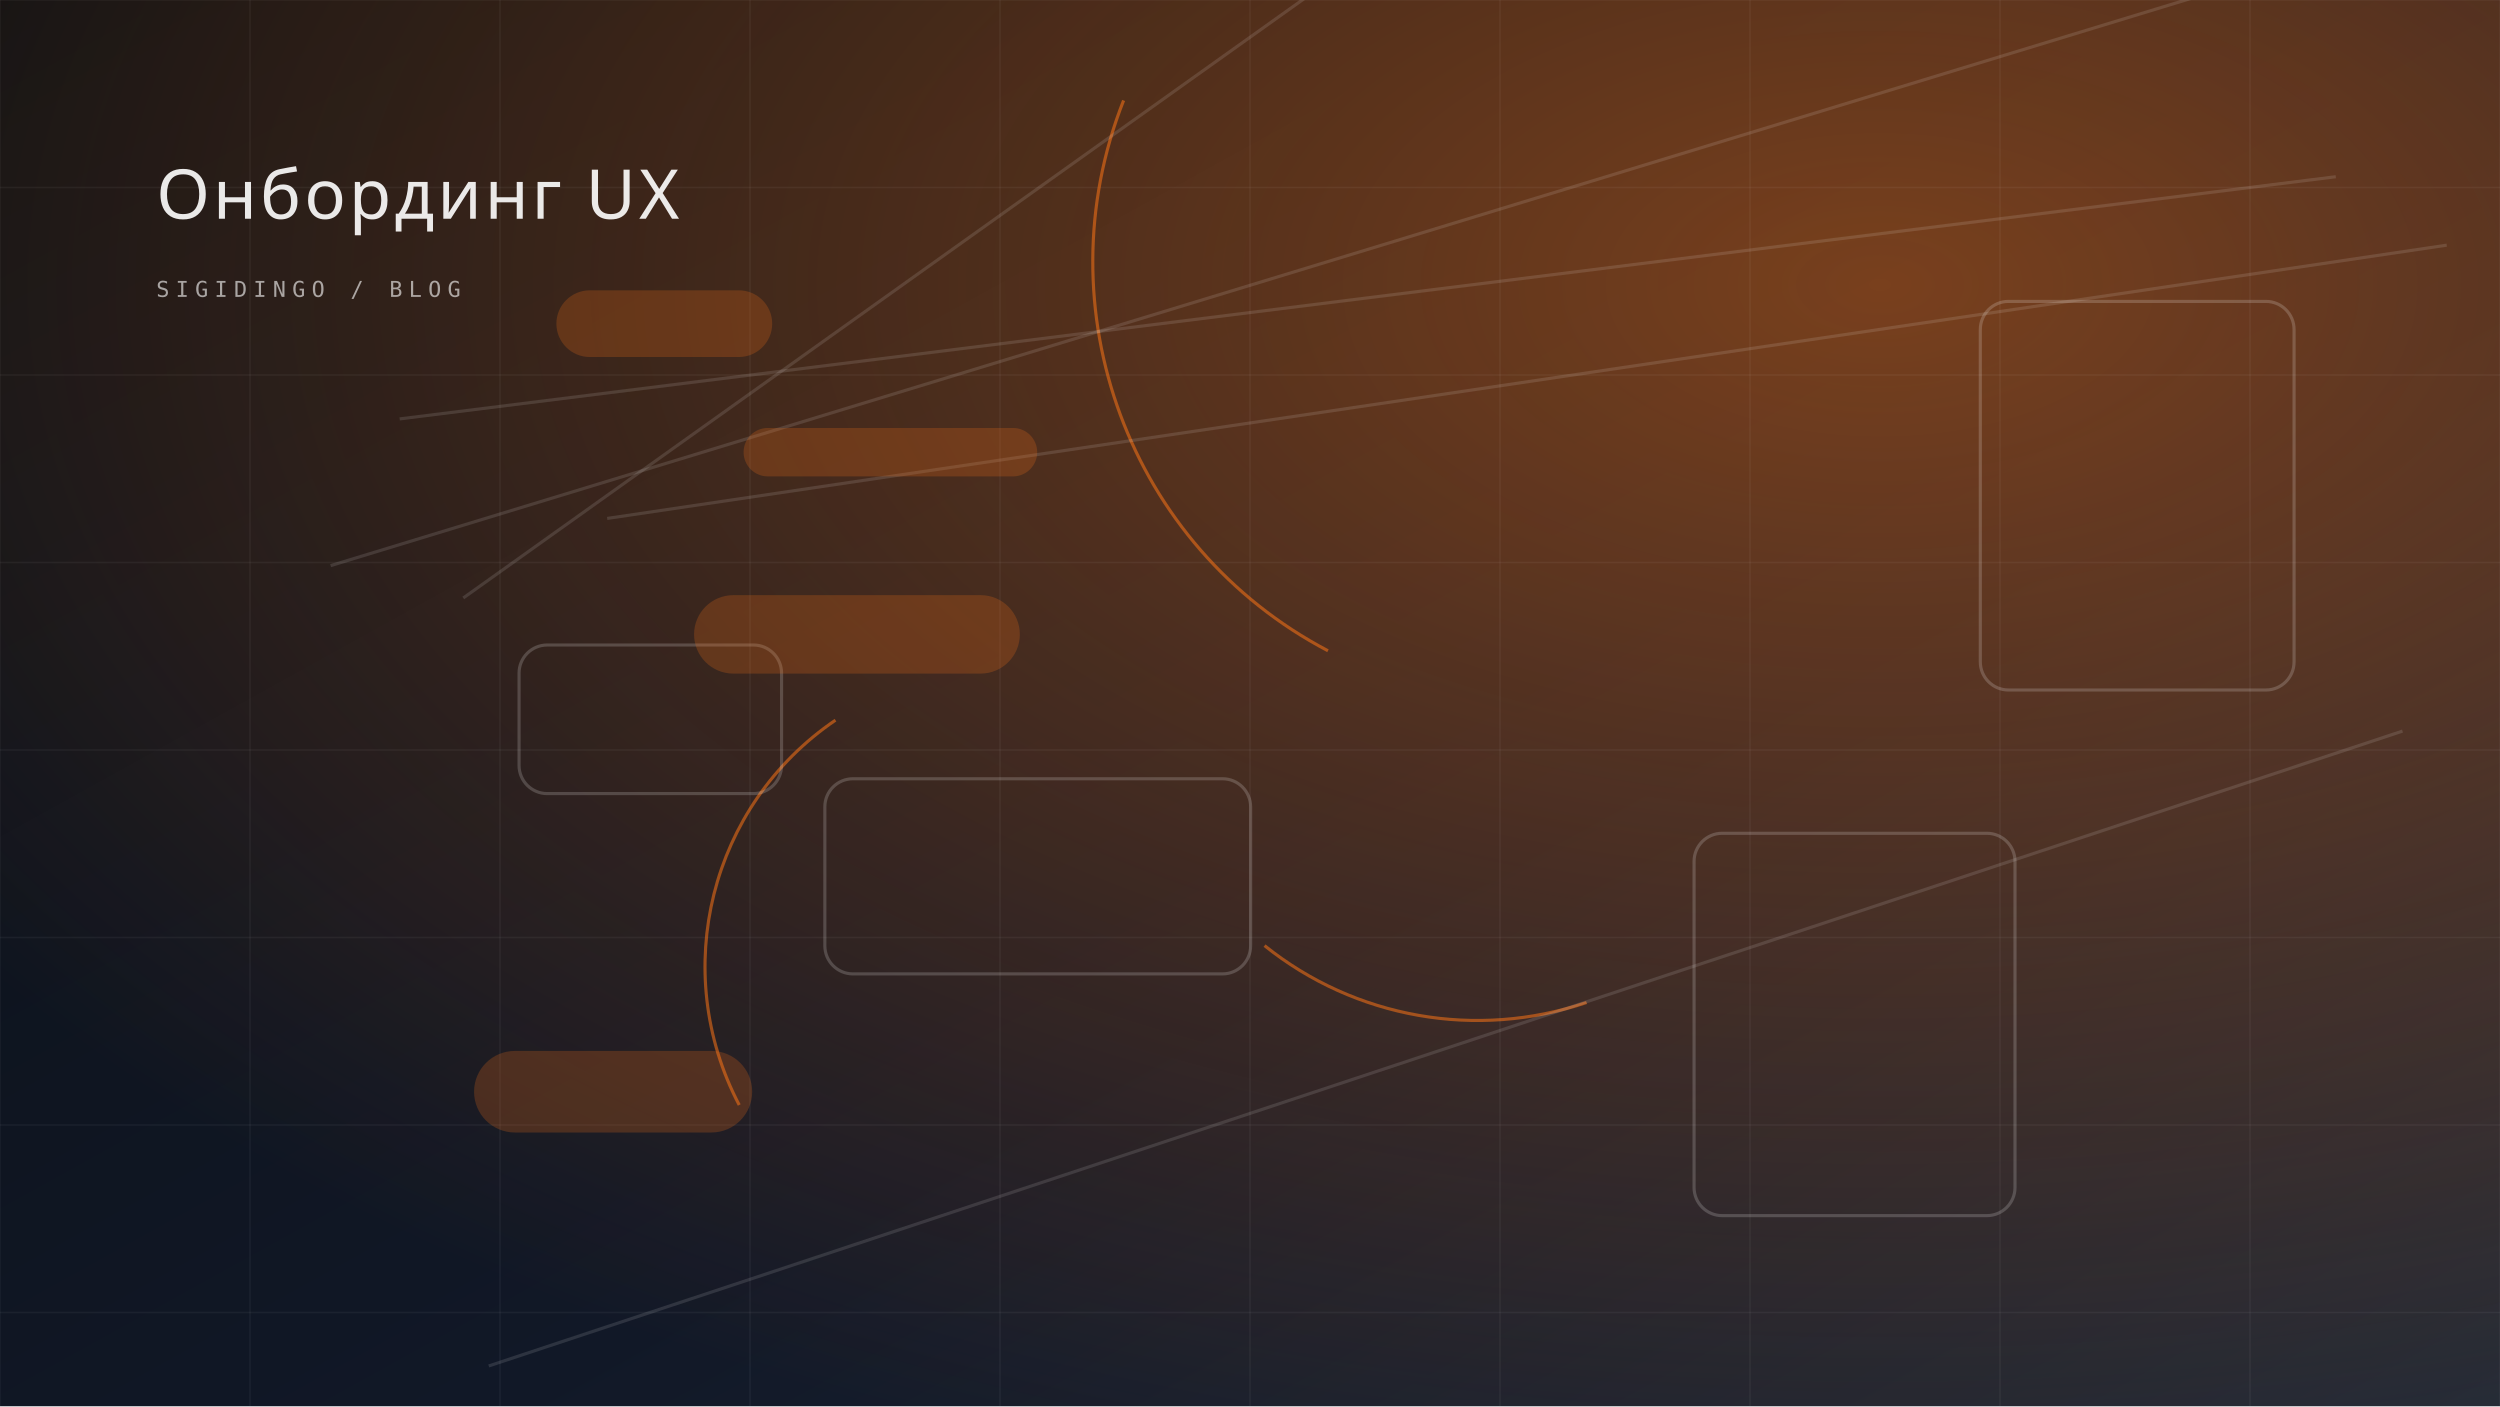
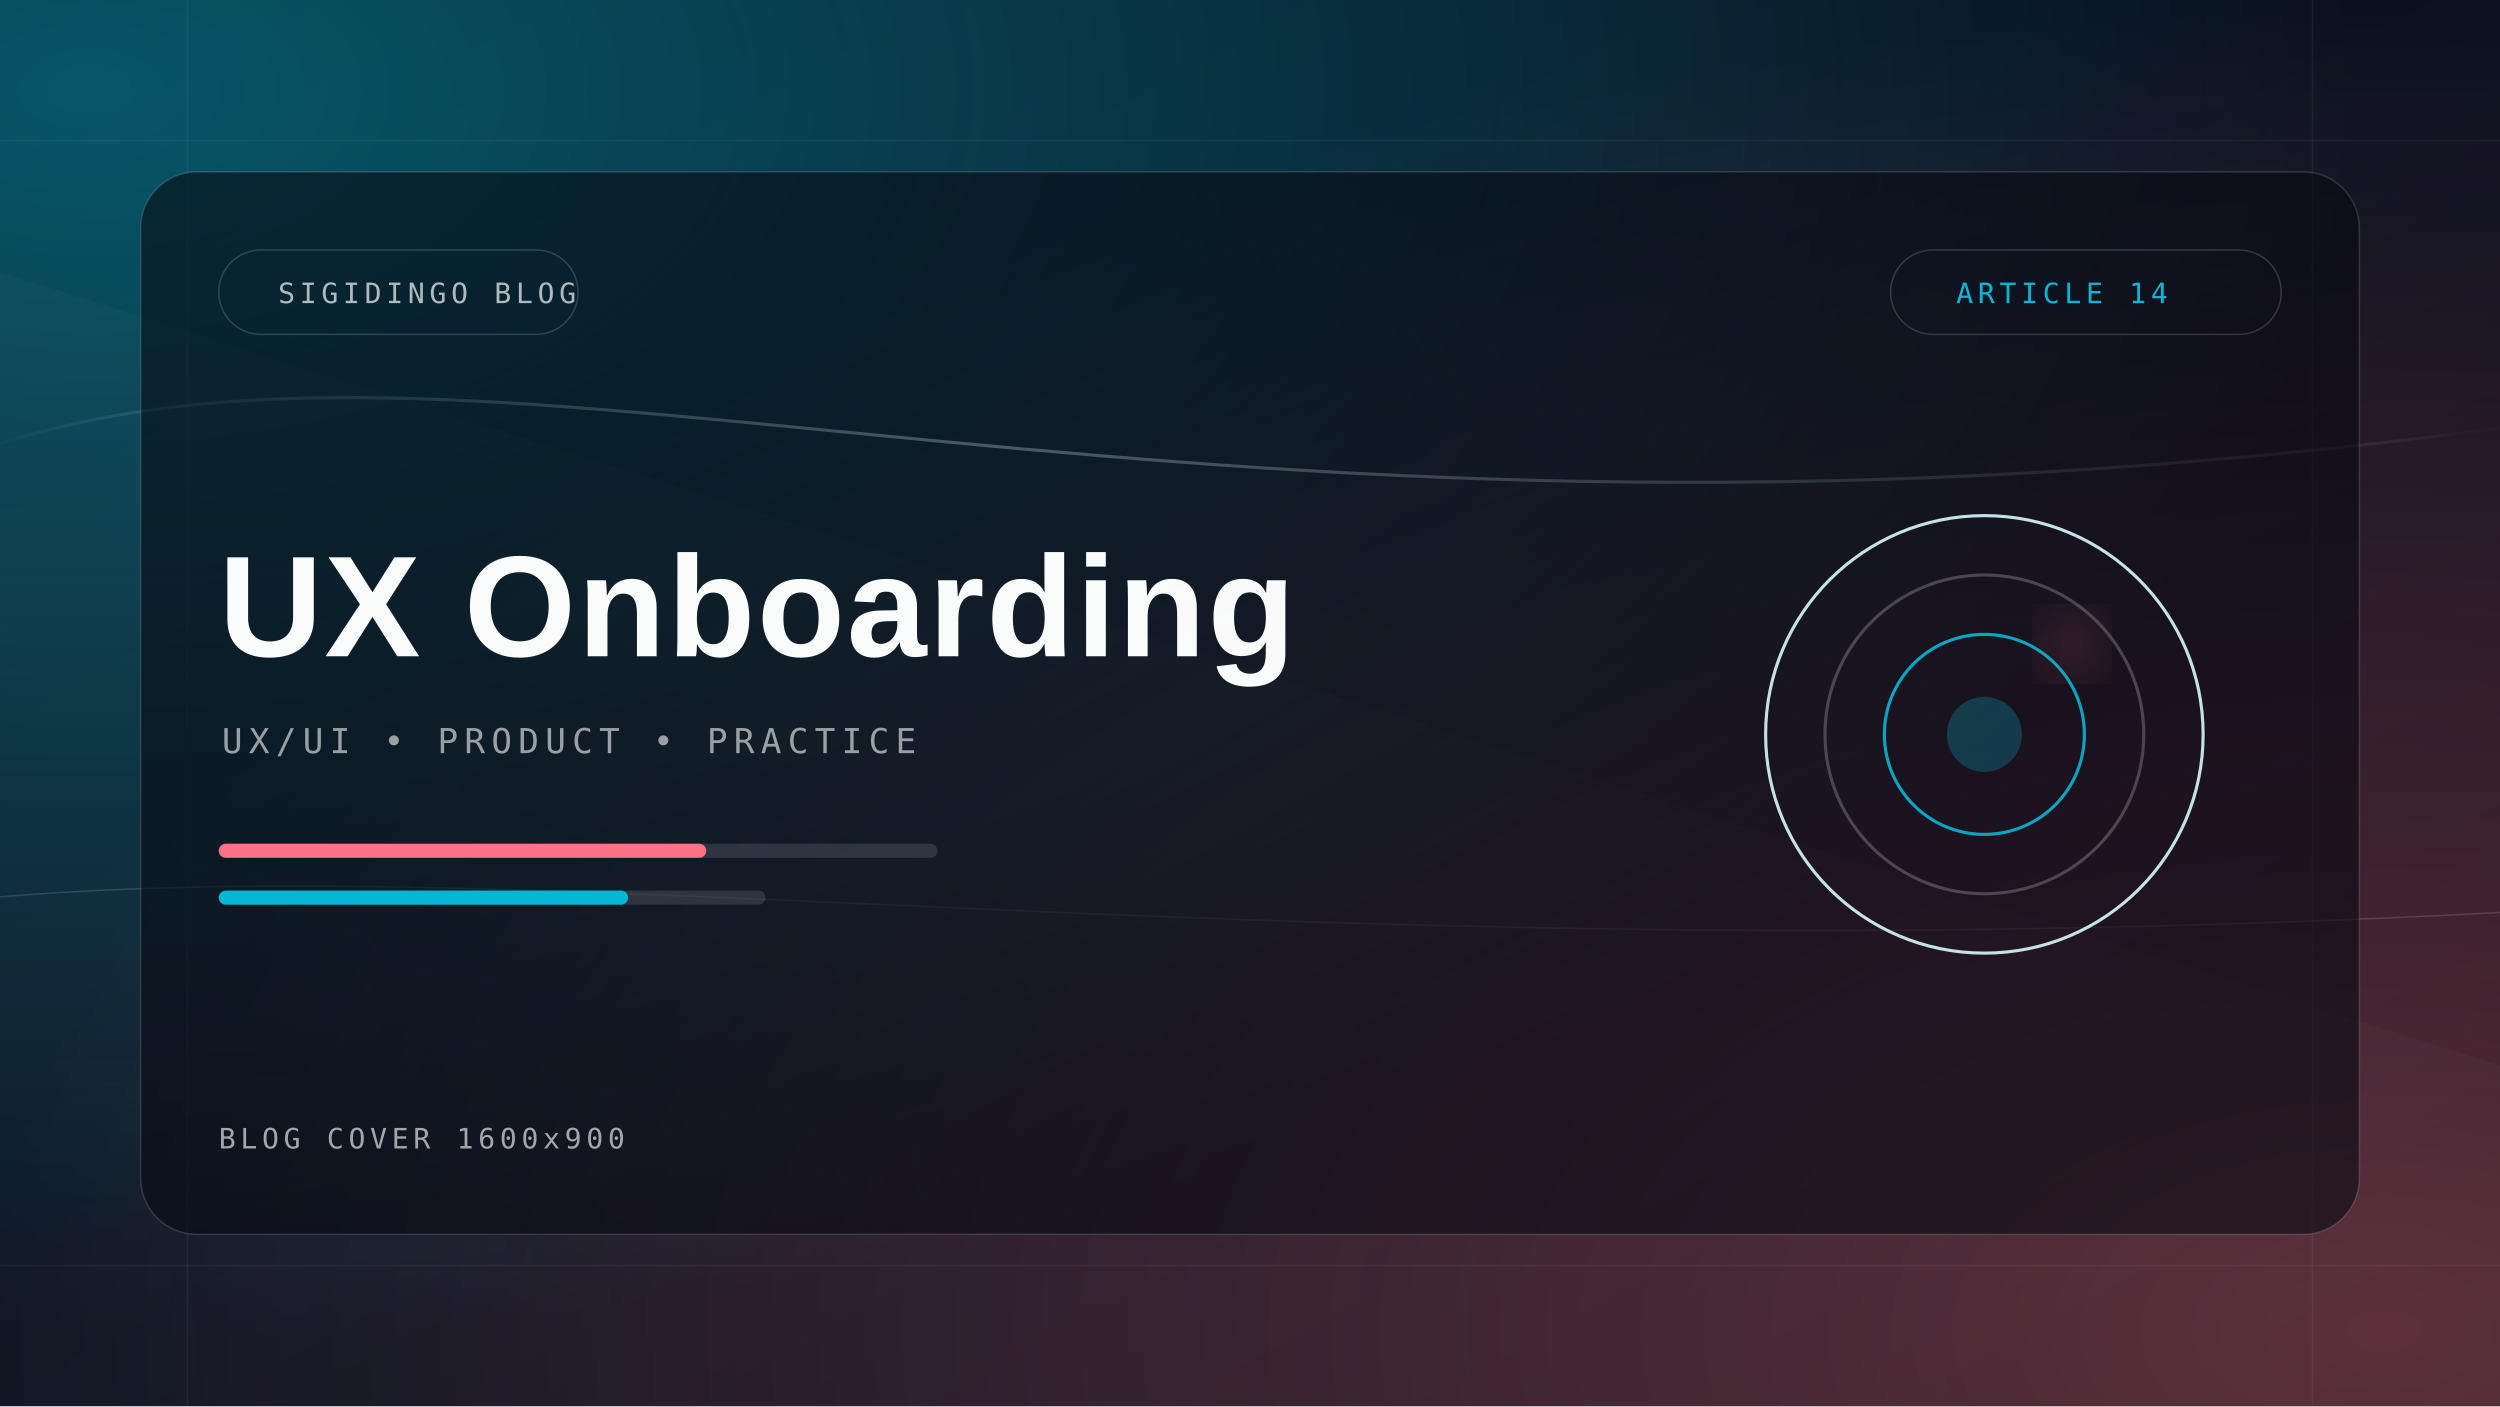
<svg xmlns="http://www.w3.org/2000/svg" width="1600" height="900" viewBox="0 0 1600 900">
  <defs>
-     <linearGradient id="bg-ux-onboarding" x1="0" y1="0" x2="1" y2="1">
-       <stop offset="0%" stop-color="#0a0f14" />
-       <stop offset="60%" stop-color="#111827" />
-       <stop offset="100%" stop-color="#1f2937" />
+     <linearGradient id="bg-14" x1="0" y1="0" x2="1" y2="1">
+       <stop offset="0%" stop-color="#070A12" />
+       <stop offset="52%" stop-color="#0B1120" />
+       <stop offset="100%" stop-color="#05070D" />
    </linearGradient>
-     <radialGradient id="glow-ux-onboarding" cx="0.75" cy="0.2" r="0.9">
-       <stop offset="0%" stop-color="#f97316" stop-opacity="0.45" />
-       <stop offset="100%" stop-color="#f97316" stop-opacity="0" />
+     <radialGradient id="haloA-14" cx="0.04" cy="0.06" r="0.9">
+       <stop offset="0%" stop-color="#06B6D4" stop-opacity="0.44" />
+       <stop offset="100%" stop-color="#06B6D4" stop-opacity="0" />
    </radialGradient>
+     <radialGradient id="haloB-14" cx="0.95" cy="0.95" r="0.95">
+       <stop offset="0%" stop-color="#FB7185" stop-opacity="0.34" />
+       <stop offset="100%" stop-color="#FB7185" stop-opacity="0" />
+     </radialGradient>
+     <linearGradient id="beam-14" x1="0" y1="0" x2="1" y2="0">
+       <stop offset="0%" stop-color="#D8F8FF" stop-opacity="0" />
+       <stop offset="40%" stop-color="#D8F8FF" stop-opacity="0.95" />
+       <stop offset="100%" stop-color="#D8F8FF" stop-opacity="0" />
+     </linearGradient>
+     <filter id="soft-14" x="-20%" y="-20%" width="140%" height="140%">
+       <feGaussianBlur stdDeviation="24" />
+     </filter>
  </defs>
-   <rect width="1600" height="900" fill="url(#bg-ux-onboarding)" />
-   <rect width="1600" height="900" fill="url(#glow-ux-onboarding)" />
+   <rect width="1600" height="900" fill="url(#bg-14)" />
+   <rect width="1600" height="900" fill="url(#haloA-14)" />
+   <rect width="1600" height="900" fill="url(#haloB-14)" />
  <g stroke="rgba(255,255,255,0.05)" stroke-width="1">
-     <line x1="0" y1="0" x2="0" y2="900" />
-     <line x1="160" y1="0" x2="160" y2="900" />
-     <line x1="320" y1="0" x2="320" y2="900" />
-     <line x1="480" y1="0" x2="480" y2="900" />
-     <line x1="640" y1="0" x2="640" y2="900" />
-     <line x1="800" y1="0" x2="800" y2="900" />
-     <line x1="960" y1="0" x2="960" y2="900" />
-     <line x1="1120" y1="0" x2="1120" y2="900" />
-     <line x1="1280" y1="0" x2="1280" y2="900" />
-     <line x1="1440" y1="0" x2="1440" y2="900" />
-     <line x1="1600" y1="0" x2="1600" y2="900" />
-     <line x1="0" y1="0" x2="1600" y2="0" />
-     <line x1="0" y1="120" x2="1600" y2="120" />
-     <line x1="0" y1="240" x2="1600" y2="240" />
-     <line x1="0" y1="360" x2="1600" y2="360" />
-     <line x1="0" y1="480" x2="1600" y2="480" />
-     <line x1="0" y1="600" x2="1600" y2="600" />
-     <line x1="0" y1="720" x2="1600" y2="720" />
-     <line x1="0" y1="840" x2="1600" y2="840" />
+     <line x1="0" y1="90" x2="1600" y2="90" />
+     <line x1="0" y1="810" x2="1600" y2="810" />
+     <line x1="120" y1="0" x2="120" y2="900" />
+     <line x1="1480" y1="0" x2="1480" y2="900" />
  </g>
-   <g fill="none" stroke="#f97316" stroke-width="2" opacity="0.55">
-     <path d="M 849.9 416.5 A 281.1 281.1 0 0 1 719.1 64.3" />
-     <path d="M 1015.4 641.6 A 217.7 217.7 0 0 1 809.3 605.2" />
-     <path d="M 473.1 707.2 A 190.6 190.6 0 0 1 534.7 460.9" />
+   <g opacity="0.8">
+     <path d="M0 174 L1600 682 L1600 900 L0 900 Z" fill="rgba(255,255,255,0.03)" />
+     <path d="M0 284 C320 182, 760 386, 1600 274" stroke="url(#beam-14)" stroke-width="2" fill="none" />
+     <path d="M0 574 C360 544, 840 624, 1600 584" stroke="rgba(255,255,255,0.17)" stroke-width="1" fill="none" />
  </g>
-   <g stroke="rgba(255,255,255,0.12)" stroke-width="2">
-     <line x1="312.8" y1="874.2" x2="1537.6" y2="467.9" />
-     <line x1="388.6" y1="331.8" x2="1565.9" y2="156.9" />
-     <line x1="255.8" y1="268.1" x2="1494.9" y2="113.1" />
-     <line x1="211.6" y1="362.0" x2="1520.2" y2="-37.0" />
-     <line x1="296.5" y1="382.7" x2="1261.4" y2="-305.0" />
+   <rect x="90" y="110" width="1420" height="680" rx="36" fill="rgba(7,10,18,0.58)" stroke="rgba(255,255,255,0.14)" />
+   <path d="M130 212 H1470" stroke="url(#beam-14)" stroke-width="2" />
+   <path d="M130 690 H1470" stroke="url(#beam-14)" stroke-width="2" />
+   <g fill="none" stroke="rgba(255,255,255,0.16)">
+     <rect x="140" y="160" width="230" height="54" rx="27" />
+     <rect x="1210" y="160" width="250" height="54" rx="27" />
  </g>
-   <g fill="none" stroke="rgba(255,255,255,0.18)" stroke-width="2">
-     <rect x="1267.4" y="192.9" width="200.8" height="248.7" rx="18" />
-     <rect x="332.2" y="412.8" width="168.0" height="95.1" rx="18" />
-     <rect x="1084.2" y="533.3" width="205.4" height="244.7" rx="18" />
-     <rect x="527.9" y="498.4" width="272.5" height="124.9" rx="18" />
+   <text x="178" y="194" font-family="Consolas, monospace" font-size="18" letter-spacing="3" fill="rgba(255,255,255,0.68)">SIGIDINGO BLOG</text>
+   <text x="1252" y="194" font-family="Consolas, monospace" font-size="18" letter-spacing="3" fill="#06B6D4">ARTICLE 14</text>
+   <text x="140" y="420" font-family="Sora, Arial, sans-serif" font-weight="700" font-size="92" letter-spacing="1.2" fill="rgba(255,255,255,0.98)">UX Onboarding</text>
+   <text x="142" y="482" font-family="Consolas, monospace" font-size="22" letter-spacing="4" fill="rgba(255,255,255,0.58)">UX/UI  •  PRODUCT  •  PRACTICE</text>
+   <g>
+     <rect x="140" y="540" width="460" height="9" rx="4.5" fill="rgba(255,255,255,0.12)" />
+     <rect x="140" y="540" width="312" height="9" rx="4.5" fill="#FB7185" />
+     <rect x="140" y="570" width="350" height="9" rx="4.5" fill="rgba(255,255,255,0.12)" />
+     <rect x="140" y="570" width="262" height="9" rx="4.5" fill="#06B6D4" />
  </g>
-   <g fill="#f97316" opacity="0.22">
-     <rect x="356.1" y="185.8" width="138.1" height="42.7" rx="21.4" />
-     <rect x="444.2" y="380.9" width="208.5" height="50.2" rx="25.1" />
-     <rect x="303.4" y="672.6" width="178.0" height="52.2" rx="26.1" />
-     <rect x="475.9" y="273.9" width="187.9" height="31.0" rx="15.5" />
+   <g opacity="0.9">
+     <circle cx="1270" cy="470" r="140" fill="none" stroke="#D8F8FF" stroke-width="2" />
+     <circle cx="1270" cy="470" r="102" fill="none" stroke="rgba(255,255,255,0.24)" stroke-width="2" />
+     <circle cx="1270" cy="470" r="64" fill="none" stroke="#06B6D4" stroke-width="2" />
+     <circle cx="1270" cy="470" r="24" fill="#06B6D4" fill-opacity="0.28" />
+     <circle cx="1326" cy="412" r="18" fill="#FB7185" fill-opacity="0.45" filter="url(#soft-14)" />
  </g>
-   <text x="100" y="140" font-family="Sora, sans-serif" font-size="44" fill="rgba(255,255,255,0.9)" letter-spacing="2">Онбординг UX</text>
-   <text x="100" y="190" font-family="IBM Plex Mono, monospace" font-size="14" fill="rgba(255,255,255,0.6)" letter-spacing="4">SIGIDINGO / BLOG</text>
+   <text x="140" y="735" font-family="Consolas, monospace" font-size="18" letter-spacing="3" fill="rgba(255,255,255,0.62)">BLOG COVER 1600x900</text>
</svg>
